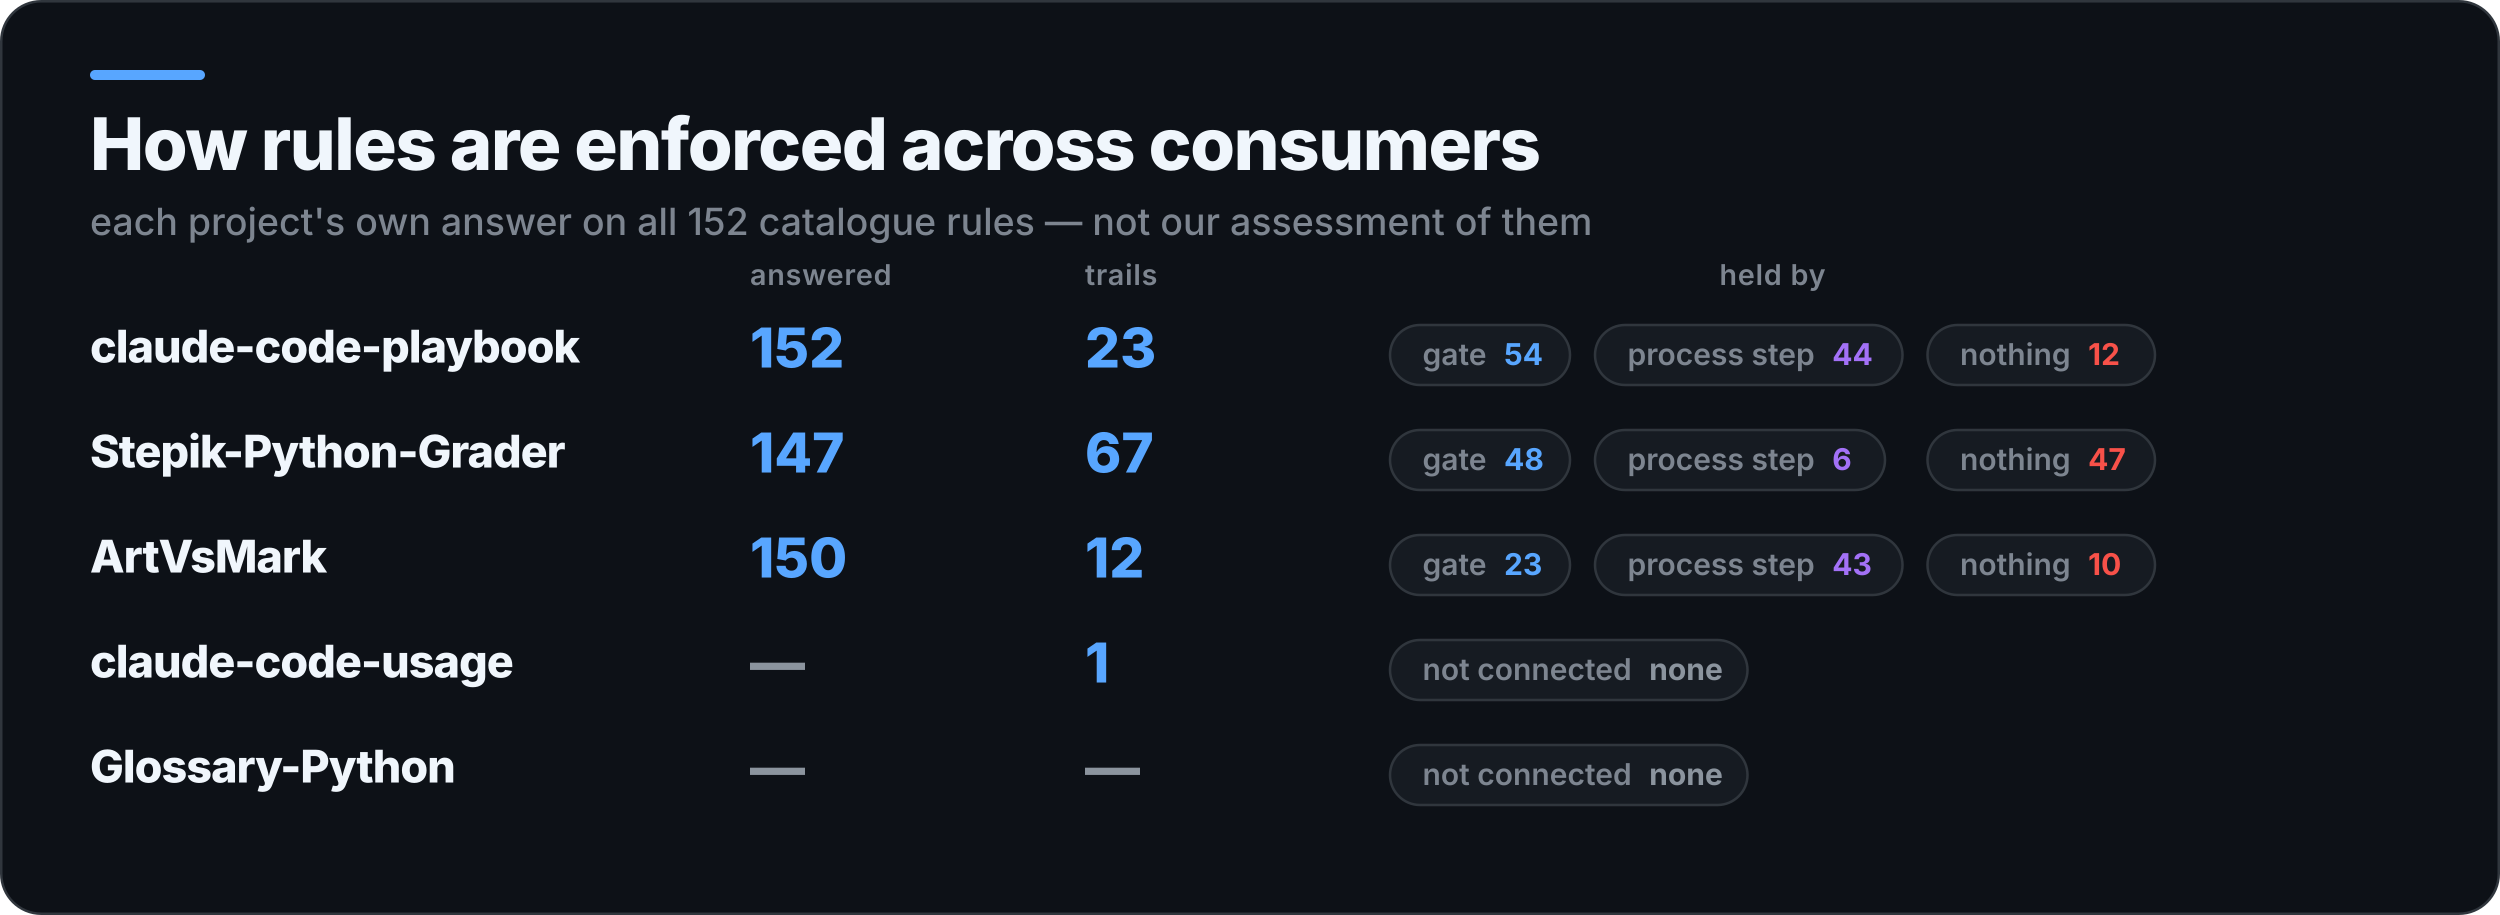
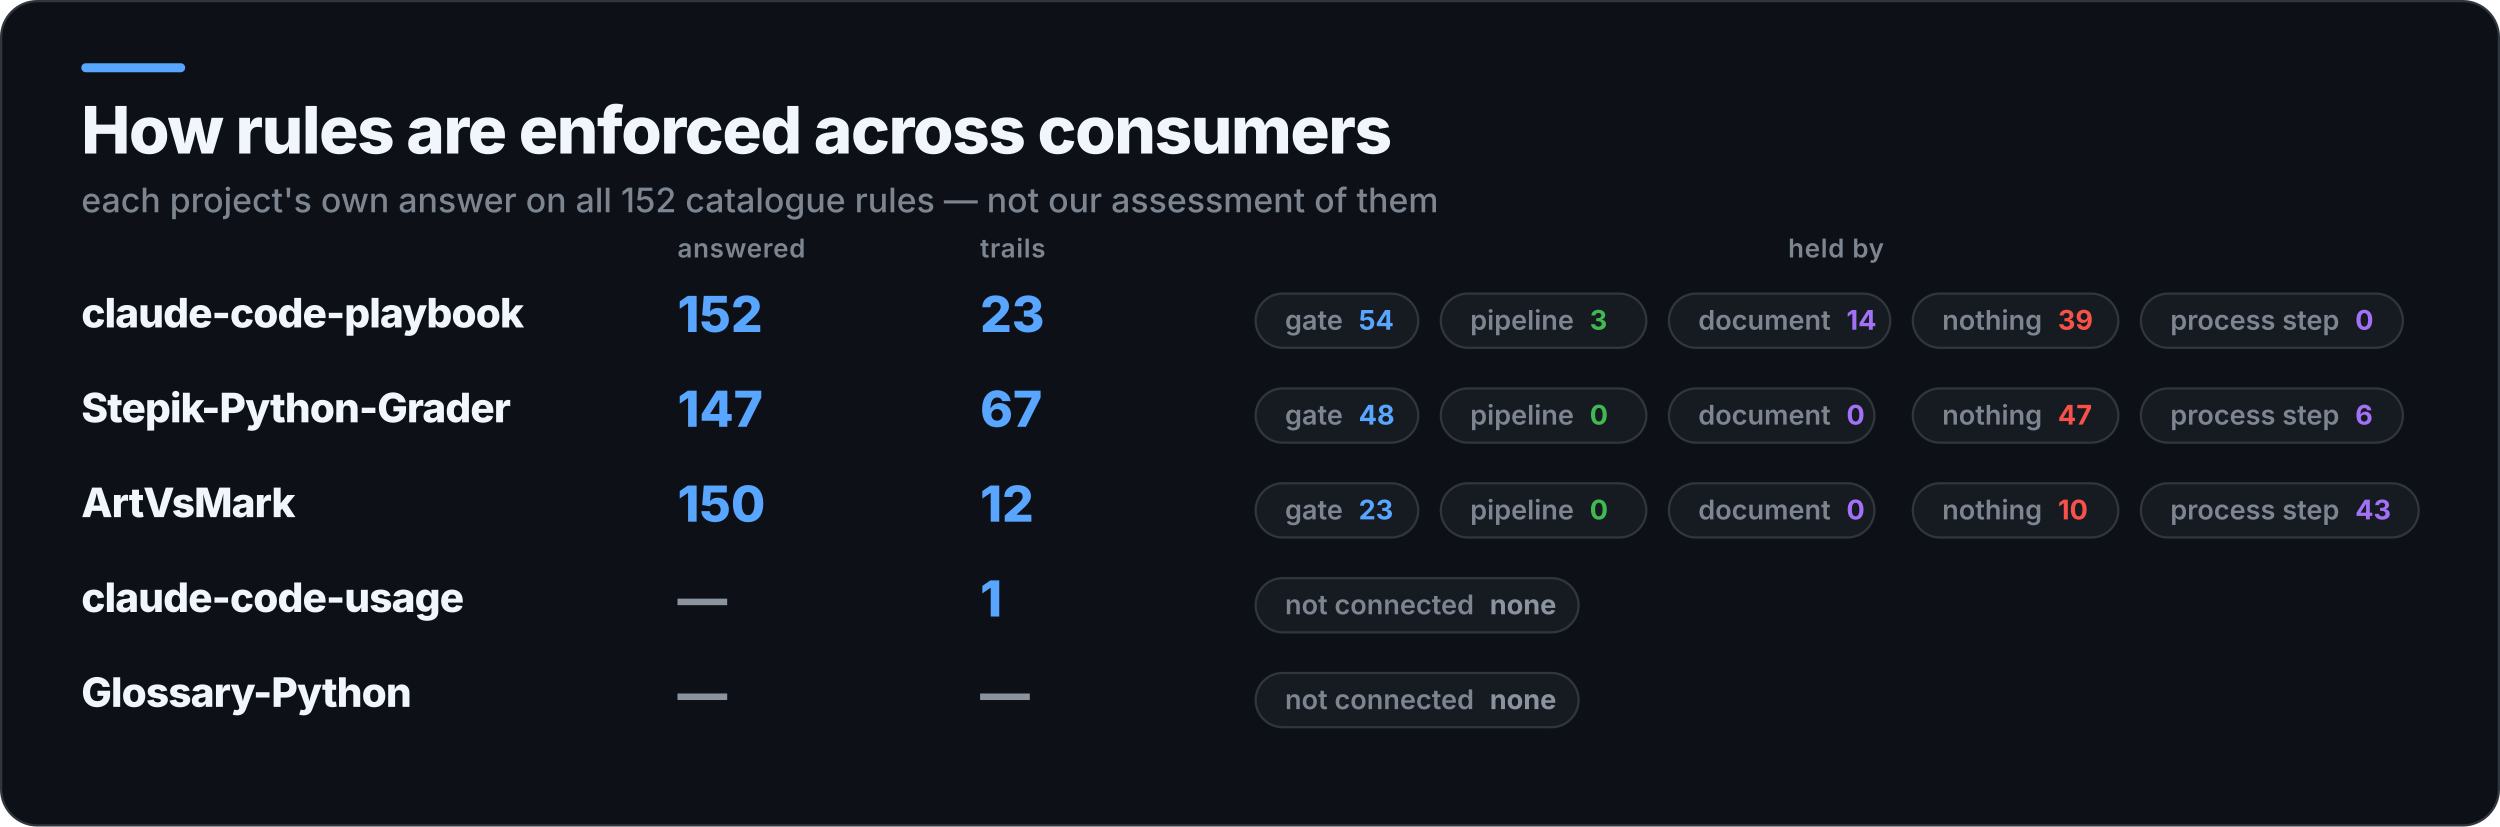
- <svg xmlns="http://www.w3.org/2000/svg" width="1000" height="366" viewBox="0 0 1000 366" role="img" aria-label="How rules are enforced across consumers">
-   <rect x="0.5" y="0.5" width="999" height="365" rx="16" fill="#0D1117" stroke="#30363D" />
+ <svg xmlns="http://www.w3.org/2000/svg" width="1107" height="366" viewBox="0 0 1107 366" role="img" aria-label="How rules are enforced across consumers">
+   <rect x="0.5" y="0.5" width="1106" height="365" rx="16" fill="#0D1117" stroke="#30363D" />
  <rect x="36" y="28" width="46" height="4" rx="2" fill="#58A6FF" />
  <text x="36" y="68" fill="#F0F6FC" font-family="Inter,Segoe UI,Helvetica,Arial,sans-serif" font-size="29" font-weight="800" letter-spacing="-0.6">How rules are enforced across consumers</text>
  <text x="36" y="94" fill="#7D8590" font-family="Inter,Segoe UI,Helvetica,Arial,sans-serif" font-size="15" font-weight="500">each project's own answer on all 152 catalogue rules — not our assessment of them</text>
  <text x="300" y="114" fill="#7D8590" font-family="Inter,Segoe UI,Helvetica,Arial,sans-serif" font-size="11.5" font-weight="600" letter-spacing="0.3">answered</text>
  <text x="434" y="114" fill="#7D8590" font-family="Inter,Segoe UI,Helvetica,Arial,sans-serif" font-size="11.5" font-weight="600" letter-spacing="0.3">trails</text>
-   <text x="709" y="114" fill="#7D8590" font-family="Inter,Segoe UI,Helvetica,Arial,sans-serif" font-size="11.5" font-weight="600" letter-spacing="0.3" text-anchor="middle">held by</text>
+   <text x="813" y="114" fill="#7D8590" font-family="Inter,Segoe UI,Helvetica,Arial,sans-serif" font-size="11.5" font-weight="600" letter-spacing="0.3" text-anchor="middle">held by</text>
  <text x="36" y="145" fill="#F0F6FC" font-family="Inter,Segoe UI,Helvetica,Arial,sans-serif" font-size="18" font-weight="800" letter-spacing="-0.4">claude-code-playbook</text>
  <text x="300" y="147" fill="#58A6FF" font-family="Inter,Segoe UI,Helvetica,Arial,sans-serif" font-size="22" font-weight="800">152</text>
  <text x="434" y="147" fill="#58A6FF" font-family="Inter,Segoe UI,Helvetica,Arial,sans-serif" font-size="22" font-weight="800">23</text>
  <rect x="556" y="130" width="72" height="24" rx="12" fill="#161B22" stroke="#30363D" />
  <text x="569" y="146" fill="#7D8590" font-family="Inter,Segoe UI,Helvetica,Arial,sans-serif" font-size="12" font-weight="600">gate<tspan fill="#58A6FF" font-weight="700" dx="7">54</tspan>
  </text>
-   <rect x="638" y="130" width="123" height="24" rx="12" fill="#161B22" stroke="#30363D" />
-   <text x="651" y="146" fill="#7D8590" font-family="Inter,Segoe UI,Helvetica,Arial,sans-serif" font-size="12" font-weight="600">process step<tspan fill="#A371F7" font-weight="700" dx="7">44</tspan>
+   <rect x="638" y="130" width="91" height="24" rx="12" fill="#161B22" stroke="#30363D" />
+   <text x="651" y="146" fill="#7D8590" font-family="Inter,Segoe UI,Helvetica,Arial,sans-serif" font-size="12" font-weight="600">pipeline<tspan fill="#3FB950" font-weight="700" dx="7">3</tspan>
  </text>
-   <rect x="771" y="130" width="91" height="24" rx="12" fill="#161B22" stroke="#30363D" />
-   <text x="784" y="146" fill="#7D8590" font-family="Inter,Segoe UI,Helvetica,Arial,sans-serif" font-size="12" font-weight="600">nothing<tspan fill="#F85149" font-weight="700" dx="7">12</tspan>
+   <rect x="739" y="130" width="98" height="24" rx="12" fill="#161B22" stroke="#30363D" />
+   <text x="752" y="146" fill="#7D8590" font-family="Inter,Segoe UI,Helvetica,Arial,sans-serif" font-size="12" font-weight="600">document<tspan fill="#A371F7" font-weight="700" dx="7">14</tspan>
+   </text>
+   <rect x="847" y="130" width="91" height="24" rx="12" fill="#161B22" stroke="#30363D" />
+   <text x="860" y="146" fill="#7D8590" font-family="Inter,Segoe UI,Helvetica,Arial,sans-serif" font-size="12" font-weight="600">nothing<tspan fill="#F85149" font-weight="700" dx="7">39</tspan>
+   </text>
+   <rect x="948" y="130" width="116" height="24" rx="12" fill="#161B22" stroke="#30363D" />
+   <text x="961" y="146" fill="#7D8590" font-family="Inter,Segoe UI,Helvetica,Arial,sans-serif" font-size="12" font-weight="600">process step<tspan fill="#A371F7" font-weight="700" dx="7">0</tspan>
  </text>
  <text x="36" y="187" fill="#F0F6FC" font-family="Inter,Segoe UI,Helvetica,Arial,sans-serif" font-size="18" font-weight="800" letter-spacing="-0.4">Stepik-Python-Grader</text>
  <text x="300" y="189" fill="#58A6FF" font-family="Inter,Segoe UI,Helvetica,Arial,sans-serif" font-size="22" font-weight="800">147</text>
  <text x="434" y="189" fill="#58A6FF" font-family="Inter,Segoe UI,Helvetica,Arial,sans-serif" font-size="22" font-weight="800">67</text>
  <rect x="556" y="172" width="72" height="24" rx="12" fill="#161B22" stroke="#30363D" />
  <text x="569" y="188" fill="#7D8590" font-family="Inter,Segoe UI,Helvetica,Arial,sans-serif" font-size="12" font-weight="600">gate<tspan fill="#58A6FF" font-weight="700" dx="7">48</tspan>
  </text>
-   <rect x="638" y="172" width="116" height="24" rx="12" fill="#161B22" stroke="#30363D" />
-   <text x="651" y="188" fill="#7D8590" font-family="Inter,Segoe UI,Helvetica,Arial,sans-serif" font-size="12" font-weight="600">process step<tspan fill="#A371F7" font-weight="700" dx="7">6</tspan>
+   <rect x="638" y="172" width="91" height="24" rx="12" fill="#161B22" stroke="#30363D" />
+   <text x="651" y="188" fill="#7D8590" font-family="Inter,Segoe UI,Helvetica,Arial,sans-serif" font-size="12" font-weight="600">pipeline<tspan fill="#3FB950" font-weight="700" dx="7">0</tspan>
  </text>
-   <rect x="771" y="172" width="91" height="24" rx="12" fill="#161B22" stroke="#30363D" />
-   <text x="784" y="188" fill="#7D8590" font-family="Inter,Segoe UI,Helvetica,Arial,sans-serif" font-size="12" font-weight="600">nothing<tspan fill="#F85149" font-weight="700" dx="7">47</tspan>
+   <rect x="739" y="172" width="91" height="24" rx="12" fill="#161B22" stroke="#30363D" />
+   <text x="752" y="188" fill="#7D8590" font-family="Inter,Segoe UI,Helvetica,Arial,sans-serif" font-size="12" font-weight="600">document<tspan fill="#A371F7" font-weight="700" dx="7">0</tspan>
+   </text>
+   <rect x="847" y="172" width="91" height="24" rx="12" fill="#161B22" stroke="#30363D" />
+   <text x="860" y="188" fill="#7D8590" font-family="Inter,Segoe UI,Helvetica,Arial,sans-serif" font-size="12" font-weight="600">nothing<tspan fill="#F85149" font-weight="700" dx="7">47</tspan>
+   </text>
+   <rect x="948" y="172" width="116" height="24" rx="12" fill="#161B22" stroke="#30363D" />
+   <text x="961" y="188" fill="#7D8590" font-family="Inter,Segoe UI,Helvetica,Arial,sans-serif" font-size="12" font-weight="600">process step<tspan fill="#A371F7" font-weight="700" dx="7">6</tspan>
  </text>
  <text x="36" y="229" fill="#F0F6FC" font-family="Inter,Segoe UI,Helvetica,Arial,sans-serif" font-size="18" font-weight="800" letter-spacing="-0.4">ArtVsMark</text>
  <text x="300" y="231" fill="#58A6FF" font-family="Inter,Segoe UI,Helvetica,Arial,sans-serif" font-size="22" font-weight="800">150</text>
  <text x="434" y="231" fill="#58A6FF" font-family="Inter,Segoe UI,Helvetica,Arial,sans-serif" font-size="22" font-weight="800">12</text>
  <rect x="556" y="214" width="72" height="24" rx="12" fill="#161B22" stroke="#30363D" />
  <text x="569" y="230" fill="#7D8590" font-family="Inter,Segoe UI,Helvetica,Arial,sans-serif" font-size="12" font-weight="600">gate<tspan fill="#58A6FF" font-weight="700" dx="7">23</tspan>
  </text>
-   <rect x="638" y="214" width="123" height="24" rx="12" fill="#161B22" stroke="#30363D" />
-   <text x="651" y="230" fill="#7D8590" font-family="Inter,Segoe UI,Helvetica,Arial,sans-serif" font-size="12" font-weight="600">process step<tspan fill="#A371F7" font-weight="700" dx="7">43</tspan>
+   <rect x="638" y="214" width="91" height="24" rx="12" fill="#161B22" stroke="#30363D" />
+   <text x="651" y="230" fill="#7D8590" font-family="Inter,Segoe UI,Helvetica,Arial,sans-serif" font-size="12" font-weight="600">pipeline<tspan fill="#3FB950" font-weight="700" dx="7">0</tspan>
  </text>
-   <rect x="771" y="214" width="91" height="24" rx="12" fill="#161B22" stroke="#30363D" />
-   <text x="784" y="230" fill="#7D8590" font-family="Inter,Segoe UI,Helvetica,Arial,sans-serif" font-size="12" font-weight="600">nothing<tspan fill="#F85149" font-weight="700" dx="7">10</tspan>
+   <rect x="739" y="214" width="91" height="24" rx="12" fill="#161B22" stroke="#30363D" />
+   <text x="752" y="230" fill="#7D8590" font-family="Inter,Segoe UI,Helvetica,Arial,sans-serif" font-size="12" font-weight="600">document<tspan fill="#A371F7" font-weight="700" dx="7">0</tspan>
+   </text>
+   <rect x="847" y="214" width="91" height="24" rx="12" fill="#161B22" stroke="#30363D" />
+   <text x="860" y="230" fill="#7D8590" font-family="Inter,Segoe UI,Helvetica,Arial,sans-serif" font-size="12" font-weight="600">nothing<tspan fill="#F85149" font-weight="700" dx="7">10</tspan>
+   </text>
+   <rect x="948" y="214" width="123" height="24" rx="12" fill="#161B22" stroke="#30363D" />
+   <text x="961" y="230" fill="#7D8590" font-family="Inter,Segoe UI,Helvetica,Arial,sans-serif" font-size="12" font-weight="600">process step<tspan fill="#A371F7" font-weight="700" dx="7">43</tspan>
  </text>
  <text x="36" y="271" fill="#F0F6FC" font-family="Inter,Segoe UI,Helvetica,Arial,sans-serif" font-size="18" font-weight="800" letter-spacing="-0.4">claude-code-usage</text>
  <text x="300" y="273" fill="#8B949E" font-family="Inter,Segoe UI,Helvetica,Arial,sans-serif" font-size="22" font-weight="800">—</text>
  <text x="434" y="273" fill="#58A6FF" font-family="Inter,Segoe UI,Helvetica,Arial,sans-serif" font-size="22" font-weight="800">1</text>
  <rect x="556" y="256" width="143" height="24" rx="12" fill="#161B22" stroke="#30363D" />
  <text x="569" y="272" fill="#7D8590" font-family="Inter,Segoe UI,Helvetica,Arial,sans-serif" font-size="12" font-weight="600">not connected<tspan fill="#8B949E" font-weight="700" dx="7">none</tspan>
  </text>
  <text x="36" y="313" fill="#F0F6FC" font-family="Inter,Segoe UI,Helvetica,Arial,sans-serif" font-size="18" font-weight="800" letter-spacing="-0.4">Glossary-Python</text>
  <text x="300" y="315" fill="#8B949E" font-family="Inter,Segoe UI,Helvetica,Arial,sans-serif" font-size="22" font-weight="800">—</text>
  <text x="434" y="315" fill="#8B949E" font-family="Inter,Segoe UI,Helvetica,Arial,sans-serif" font-size="22" font-weight="800">—</text>
  <rect x="556" y="298" width="143" height="24" rx="12" fill="#161B22" stroke="#30363D" />
  <text x="569" y="314" fill="#7D8590" font-family="Inter,Segoe UI,Helvetica,Arial,sans-serif" font-size="12" font-weight="600">not connected<tspan fill="#8B949E" font-weight="700" dx="7">none</tspan>
  </text>
</svg>
